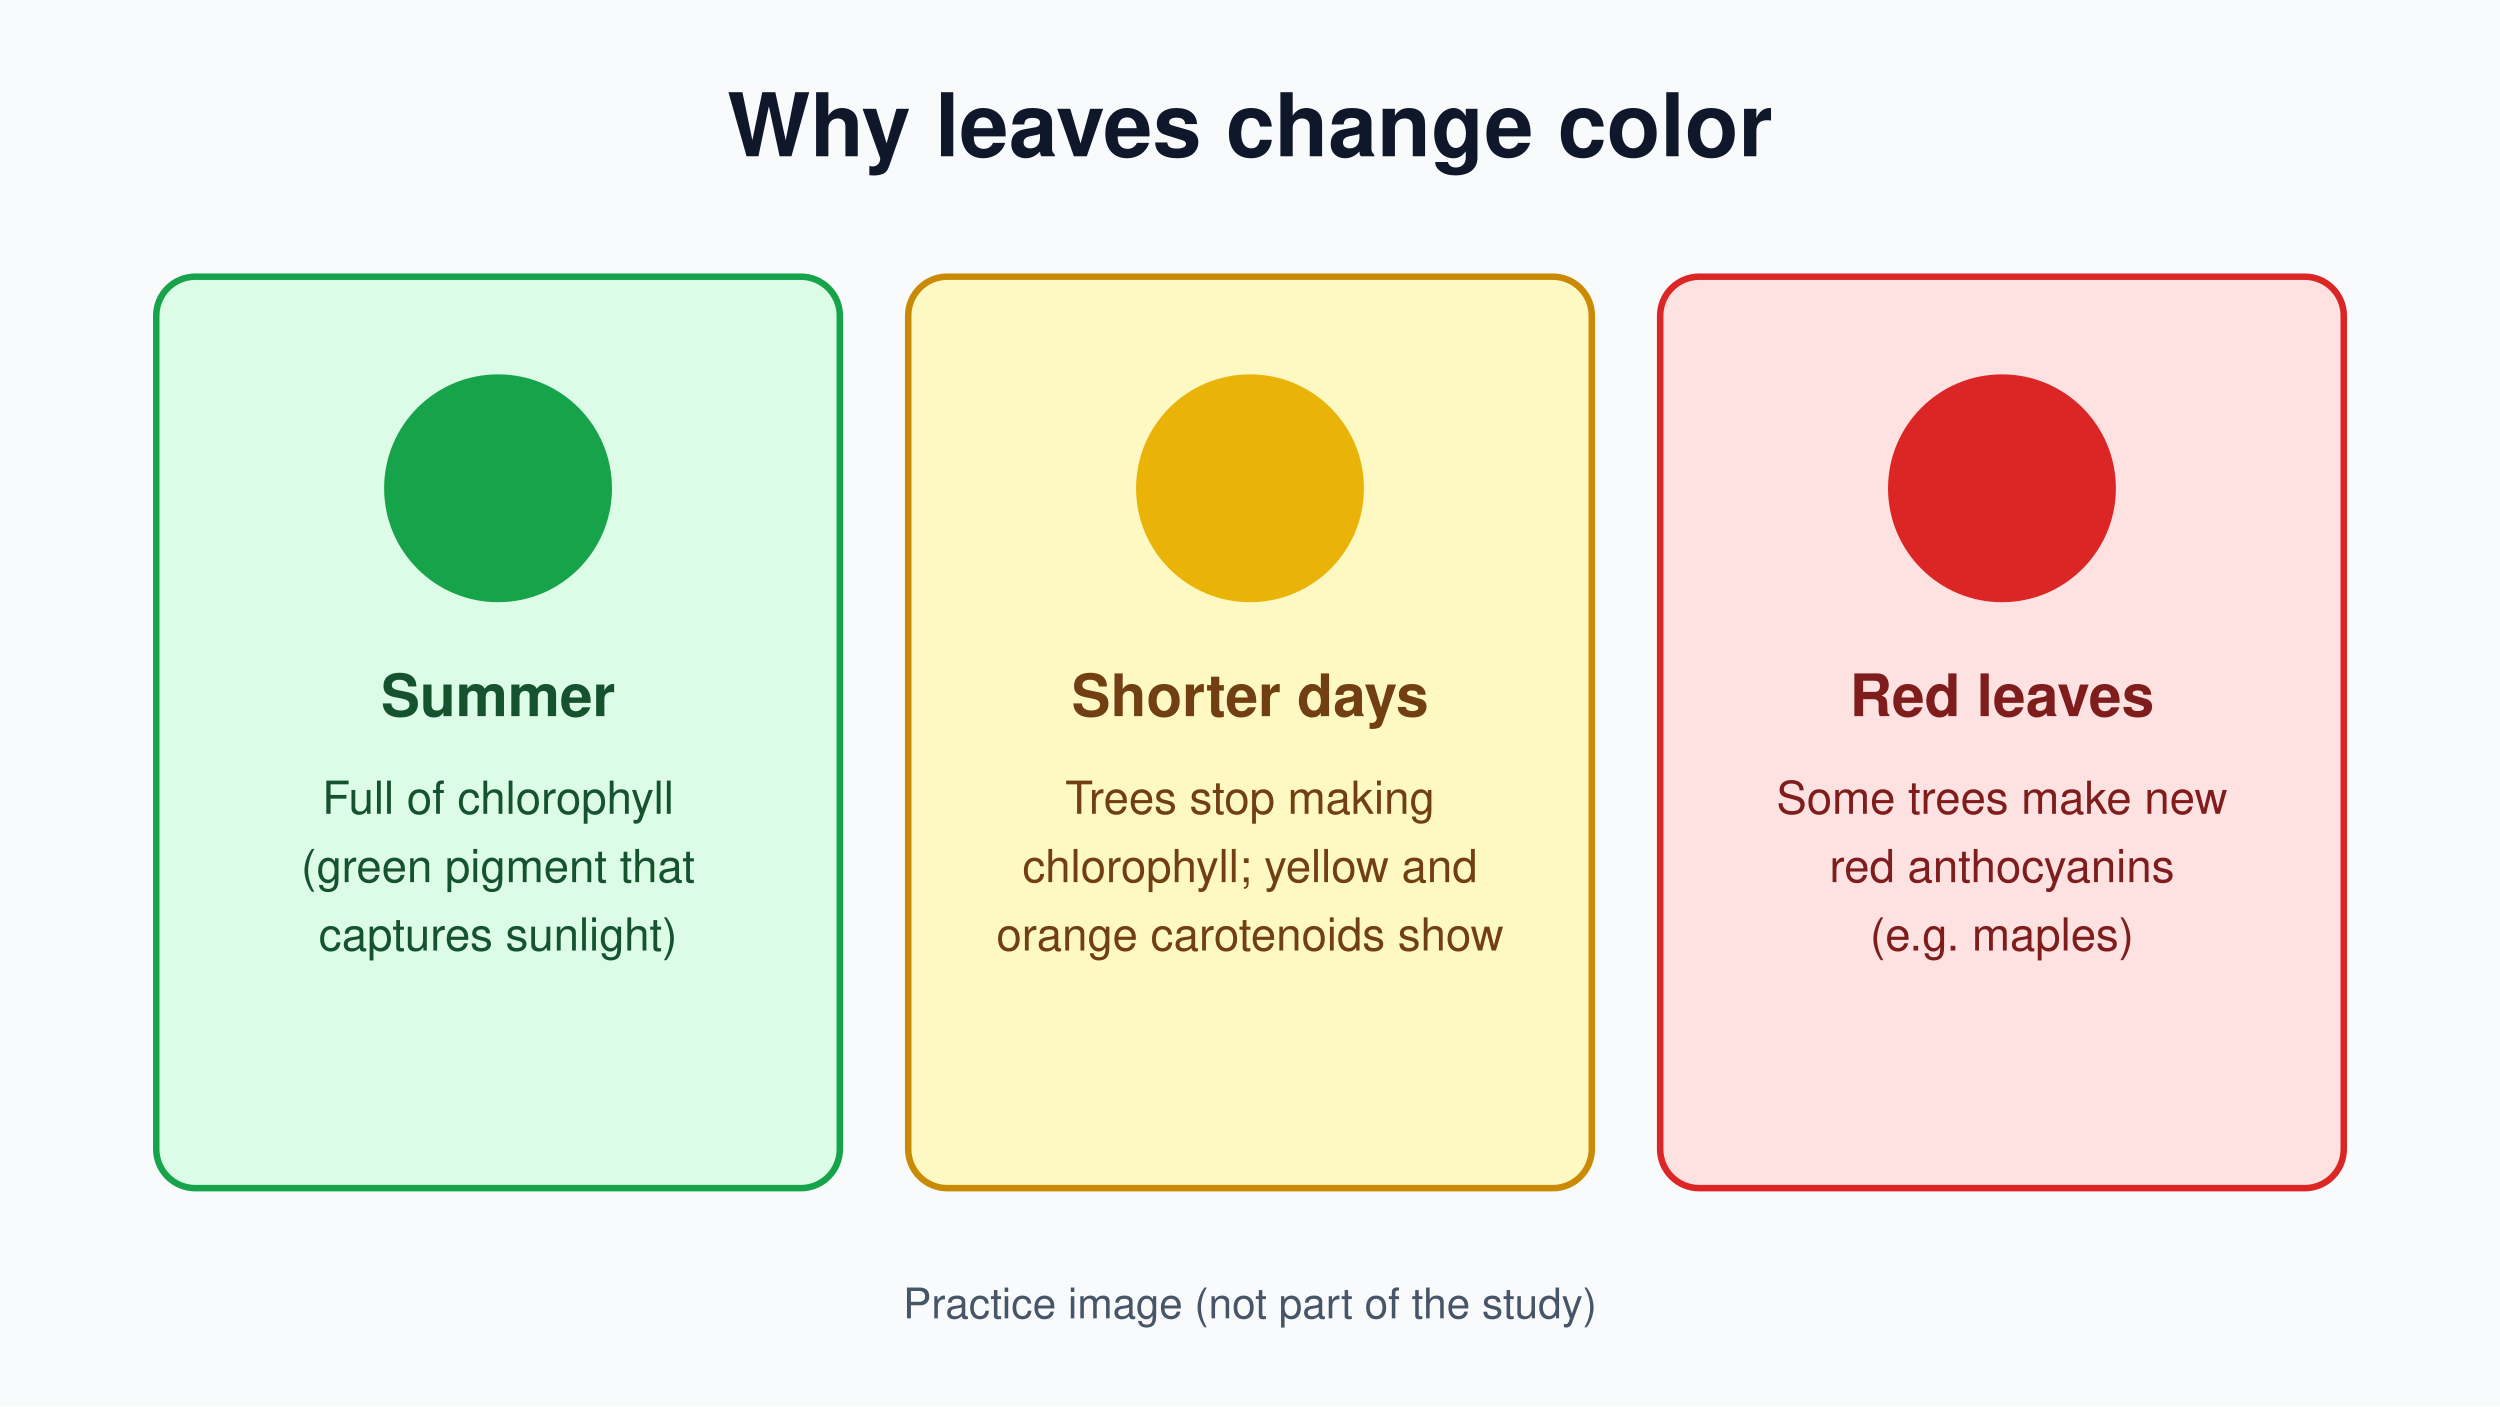
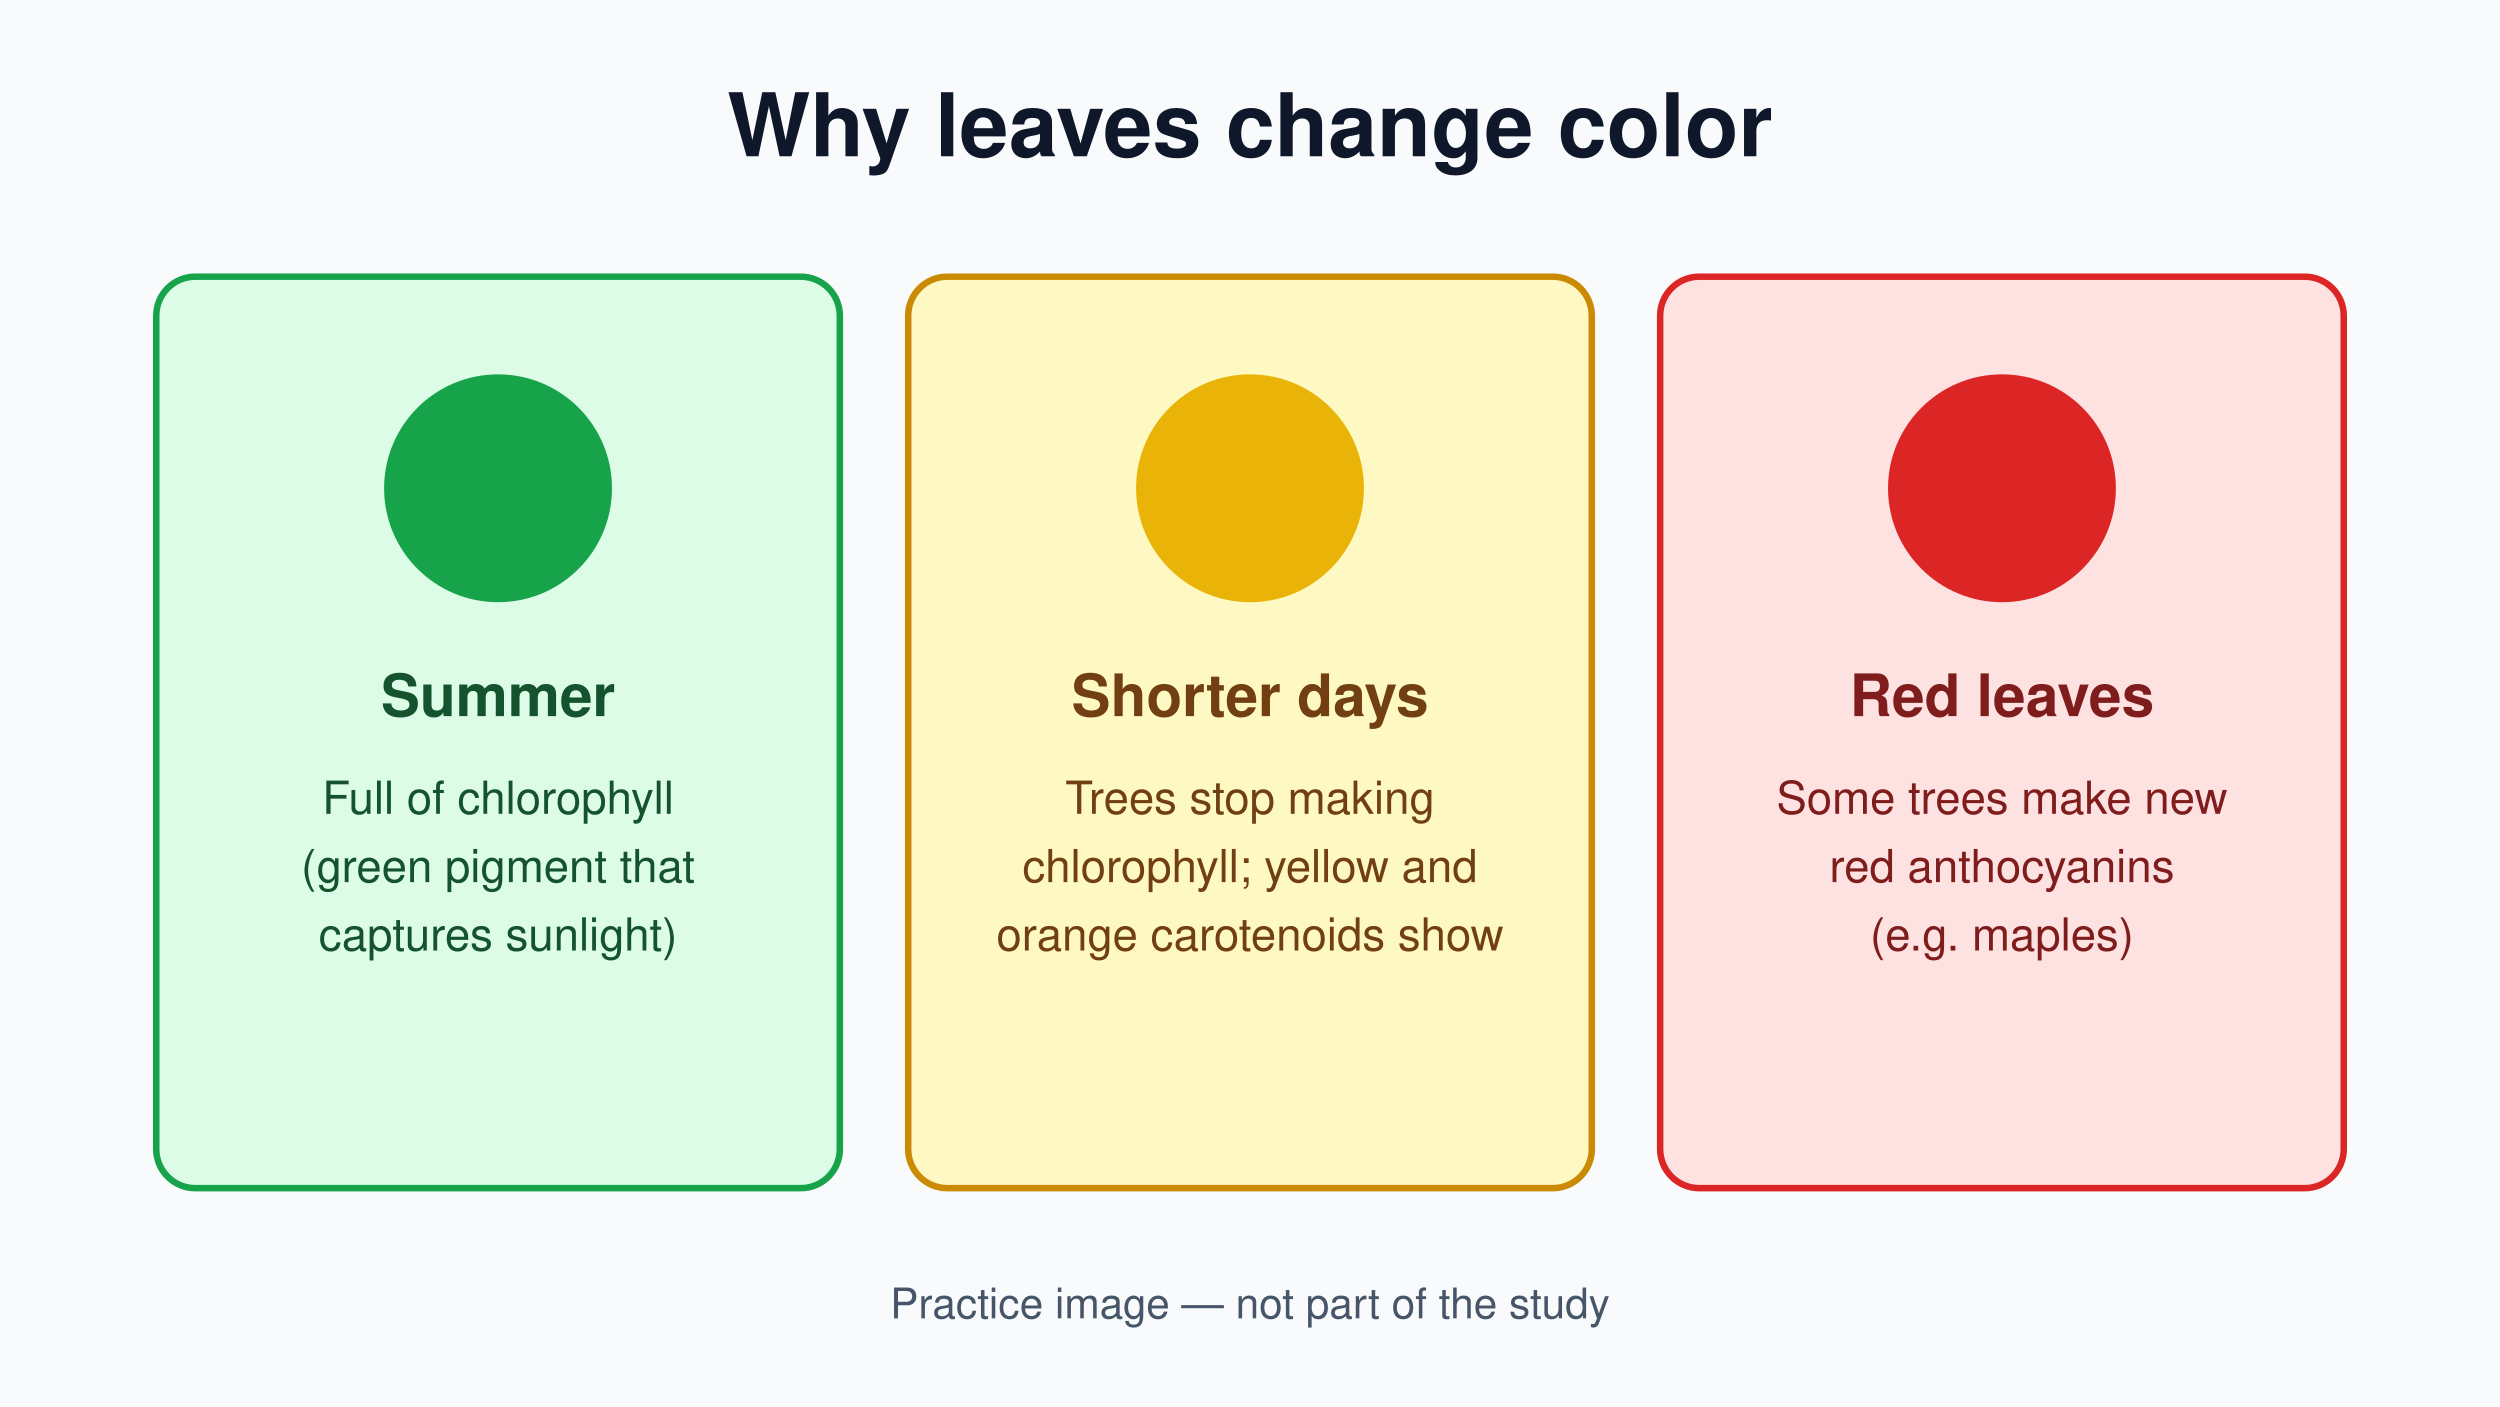
<svg xmlns="http://www.w3.org/2000/svg" viewBox="0 0 1536 864" width="1536" height="864" font-family="Segoe UI, Helvetica, Arial, sans-serif">
  <rect width="1536" height="864" fill="#f8fafc" />
  <text x="768" y="96" text-anchor="middle" font-size="54" font-weight="700" fill="#0f172a">Why leaves change color</text>
  <g transform="translate(96,170)">
    <rect width="420" height="560" rx="24" fill="#dcfce7" stroke="#16a34a" stroke-width="4" />
    <circle cx="210" cy="130" r="70" fill="#16a34a" />
    <text x="210" y="270" text-anchor="middle" font-size="36" font-weight="700" fill="#14532d">Summer</text>
    <text x="210" y="330" text-anchor="middle" font-size="28" fill="#14532d">Full of chlorophyll</text>
    <text x="210" y="372" text-anchor="middle" font-size="28" fill="#14532d">(green pigment that</text>
    <text x="210" y="414" text-anchor="middle" font-size="28" fill="#14532d">captures sunlight)</text>
  </g>
  <g transform="translate(558,170)">
    <rect width="420" height="560" rx="24" fill="#fef9c3" stroke="#ca8a04" stroke-width="4" />
    <circle cx="210" cy="130" r="70" fill="#eab308" />
    <text x="210" y="270" text-anchor="middle" font-size="36" font-weight="700" fill="#713f12">Shorter days</text>
    <text x="210" y="330" text-anchor="middle" font-size="28" fill="#713f12">Trees stop making</text>
    <text x="210" y="372" text-anchor="middle" font-size="28" fill="#713f12">chlorophyll; yellow and</text>
    <text x="210" y="414" text-anchor="middle" font-size="28" fill="#713f12">orange carotenoids show</text>
  </g>
  <g transform="translate(1020,170)">
    <rect width="420" height="560" rx="24" fill="#fee2e2" stroke="#dc2626" stroke-width="4" />
    <circle cx="210" cy="130" r="70" fill="#dc2626" />
    <text x="210" y="270" text-anchor="middle" font-size="36" font-weight="700" fill="#7f1d1d">Red leaves</text>
    <text x="210" y="330" text-anchor="middle" font-size="28" fill="#7f1d1d">Some trees make new</text>
    <text x="210" y="372" text-anchor="middle" font-size="28" fill="#7f1d1d">red anthocyanins</text>
    <text x="210" y="414" text-anchor="middle" font-size="28" fill="#7f1d1d">(e.g. maples)</text>
  </g>
-   <text x="768" y="810" text-anchor="middle" font-size="26" fill="#475569">Practice image (not part of the study)</text>
+   <text x="768" y="810" text-anchor="middle" font-size="26" fill="#475569">Practice image — not part of the study</text>
</svg>
